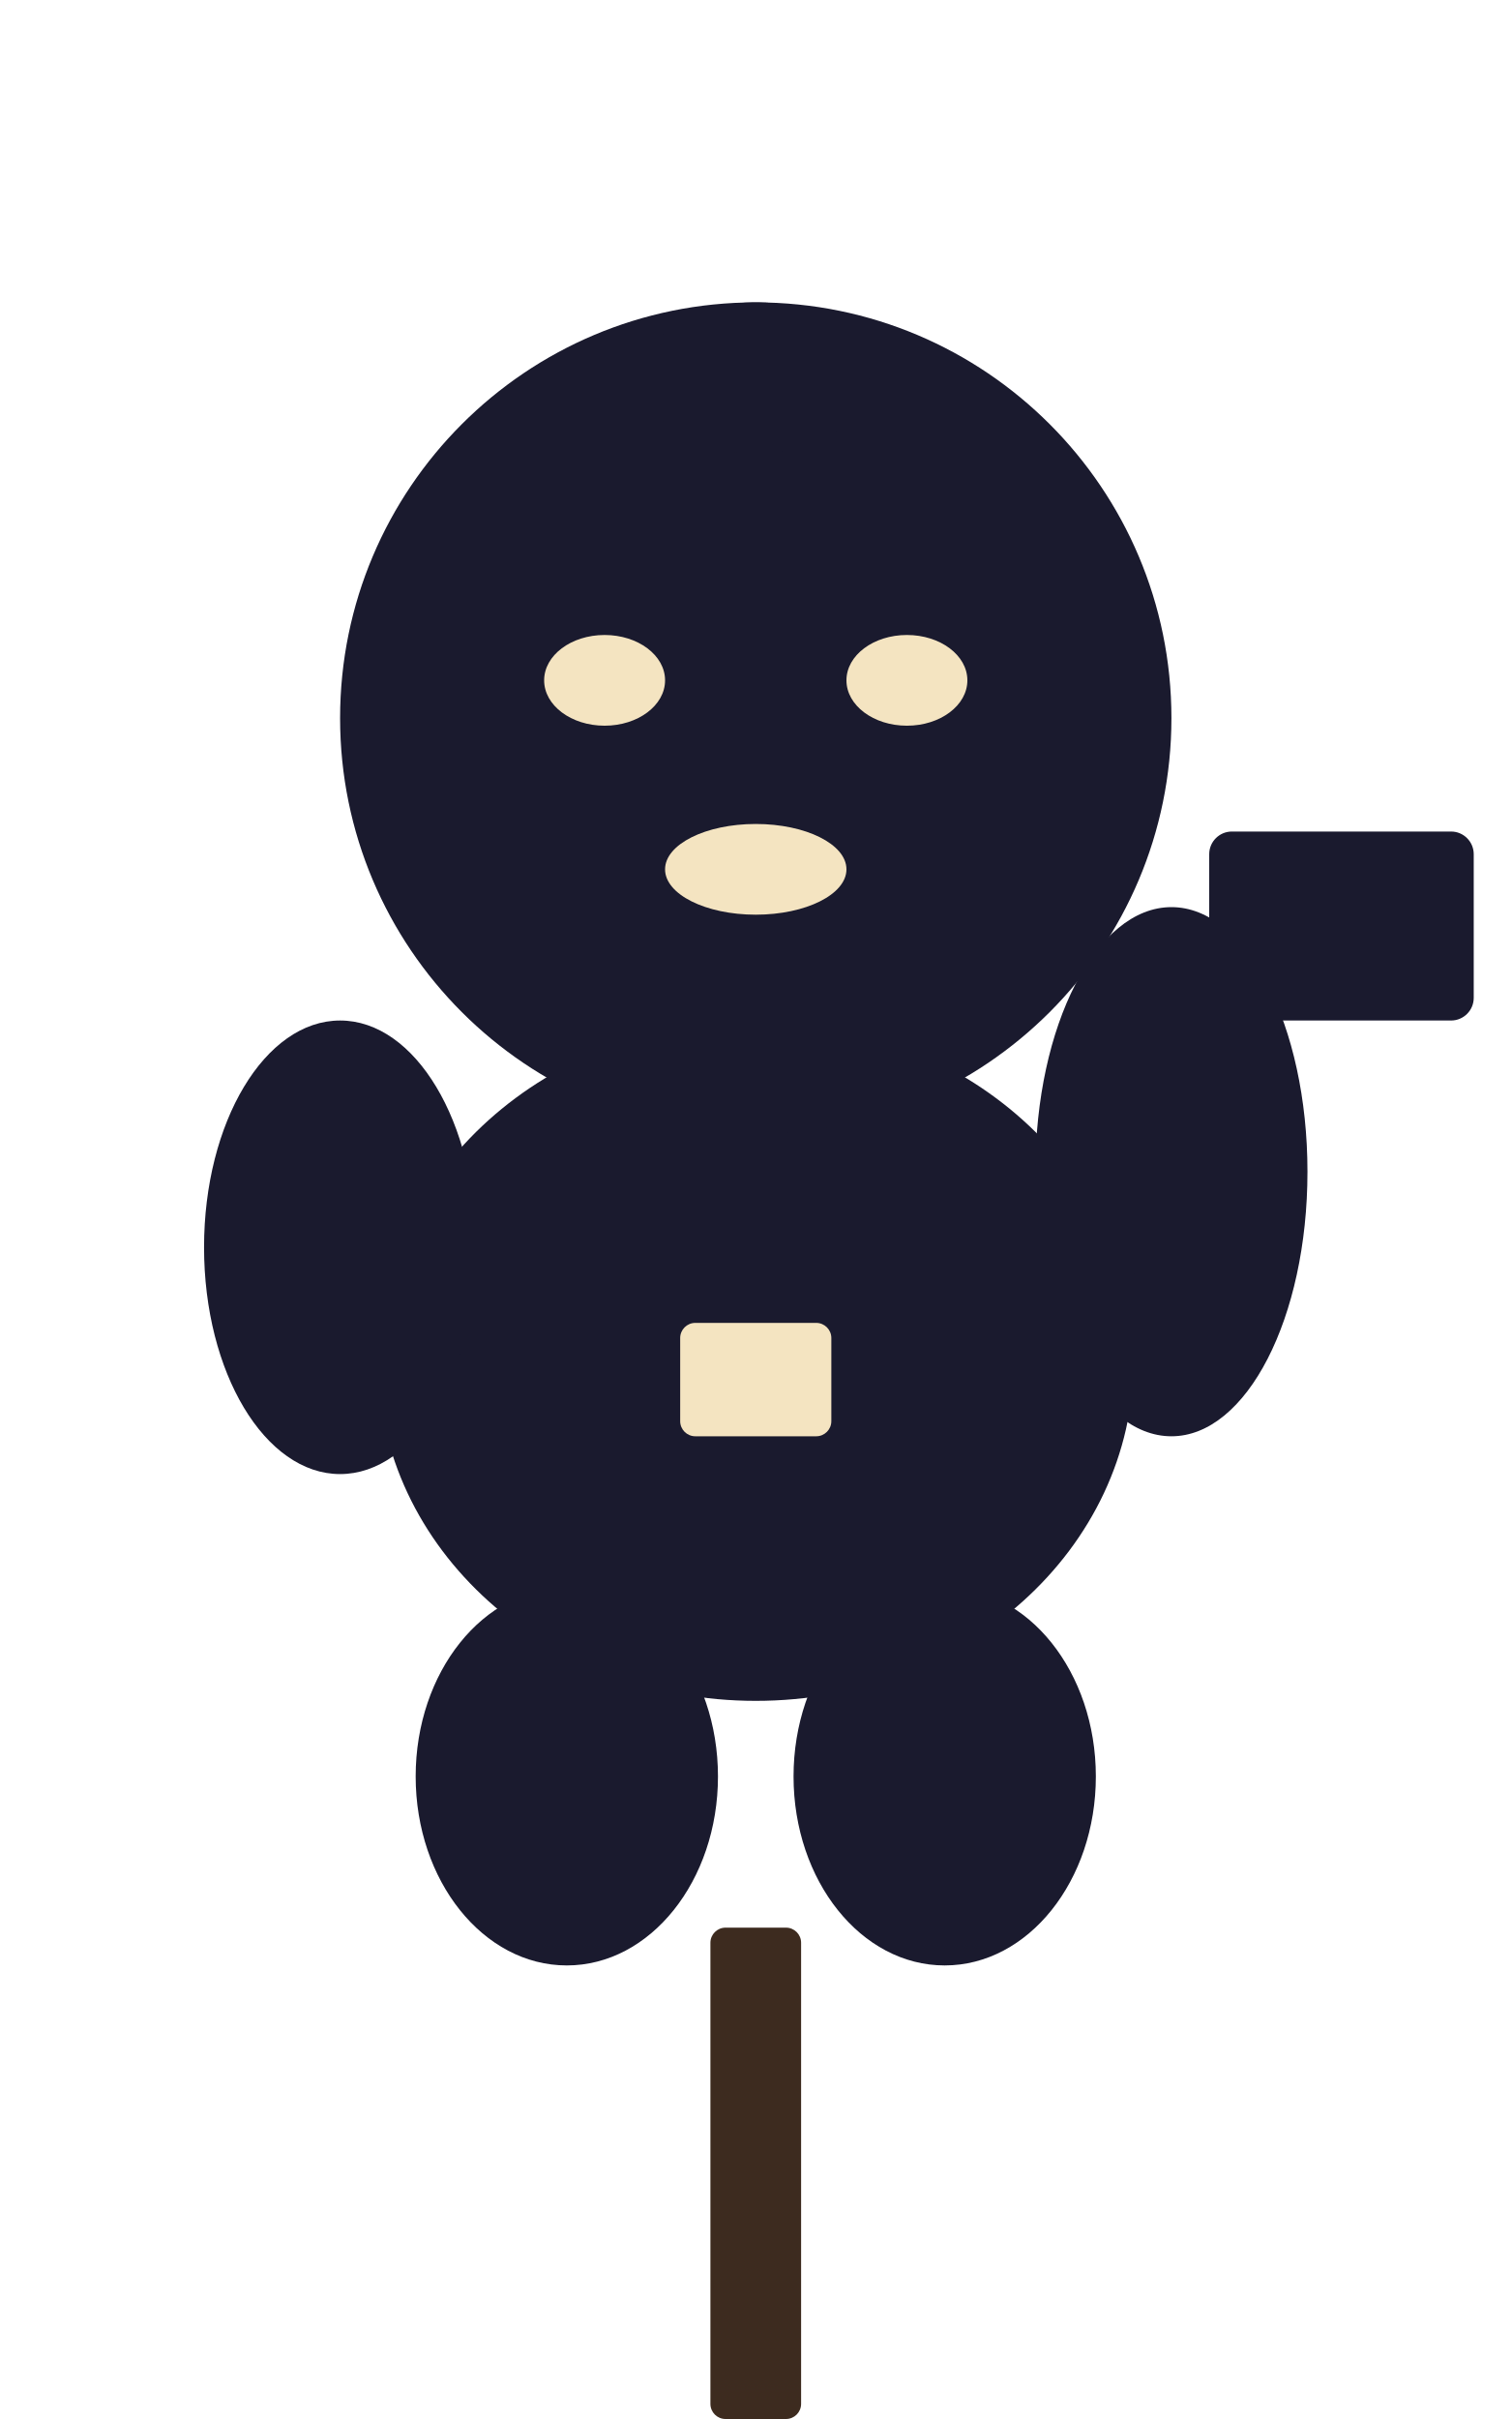
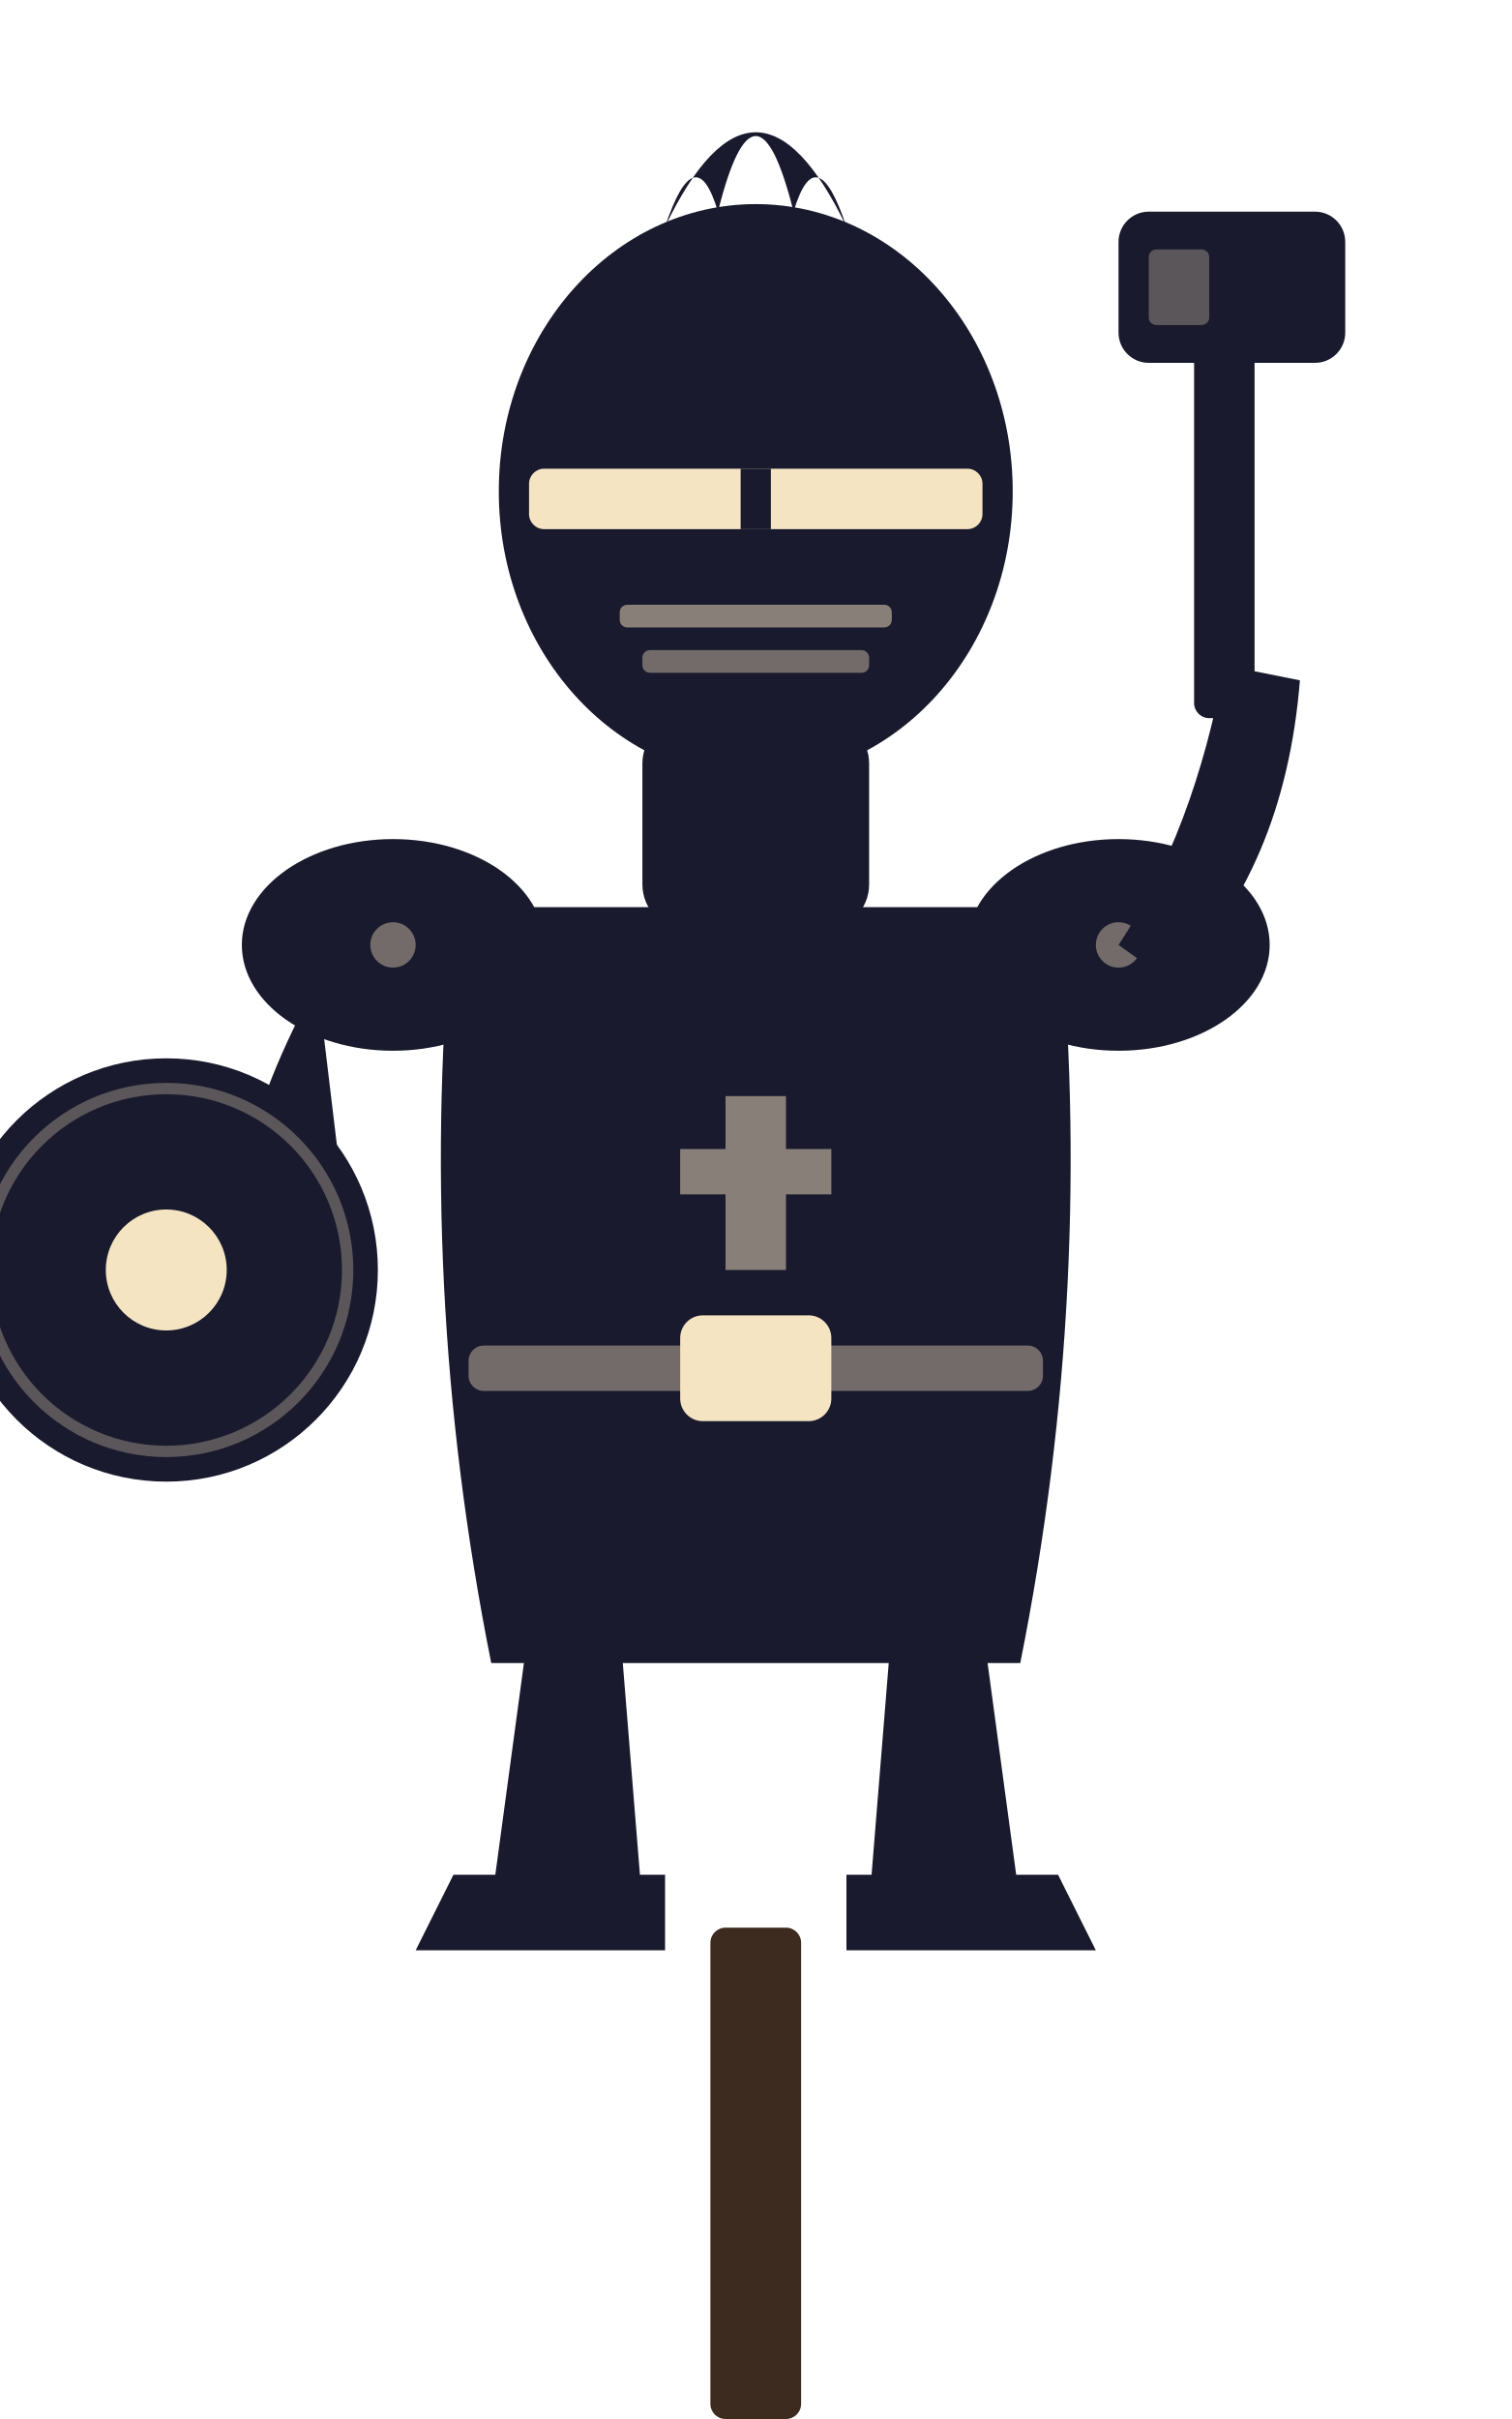
<svg xmlns="http://www.w3.org/2000/svg" viewBox="0 0 200 320">
  <rect x="94" y="255" width="12" height="65" fill="#3D2B1F" rx="2" />
-   <ellipse cx="100" cy="180" rx="50" ry="45" fill="#1A1A2E" />
-   <circle cx="100" cy="95" r="55" fill="#1A1A2E" />
-   <ellipse cx="100" cy="50" rx="15" ry="10" fill="#1A1A2E" />
-   <ellipse cx="45" cy="165" rx="18" ry="30" fill="#1A1A2E" />
-   <ellipse cx="155" cy="155" rx="18" ry="35" fill="#1A1A2E" />
-   <rect x="160" y="110" width="35" height="25" rx="3" fill="#1A1A2E" />
-   <rect x="150" y="125" width="15" height="45" rx="2" fill="#1A1A2E" />
-   <ellipse cx="75" cy="235" rx="20" ry="25" fill="#1A1A2E" />
-   <ellipse cx="125" cy="235" rx="20" ry="25" fill="#1A1A2E" />
+   <path d="M70 215 L65 252 L85 252 L82 215 Z" fill="#1A1A2E" />
+   <path d="M118 215 L115 252 L135 252 L130 215 Z" fill="#1A1A2E" />
+   <path d="M60 248 L88 248 L88 258 L55 258 Z" fill="#1A1A2E" />
+   <path d="M112 248 L140 248 L145 258 L112 258 Z" fill="#1A1A2E" />
+   <path d="M60 120 Q55 170 65 220 L135 220 Q145 170 140 120 Z" fill="#1A1A2E" />
+   <rect x="62" y="178" width="76" height="6" rx="2" fill="#F4E4C1" opacity="0.4" />
+   <rect x="90" y="174" width="20" height="14" rx="3" fill="#F4E4C1" />
+   <ellipse cx="52" cy="125" rx="20" ry="14" fill="#1A1A2E" />
+   <ellipse cx="148" cy="125" rx="20" ry="14" fill="#1A1A2E" />
+   <circle cx="52" cy="125" r="3" fill="#F4E4C1" opacity="0.4" />
+   <circle cx="148" cy="125" r="3" fill="#F4E4C1" opacity="0.4" />
+   <path d="M42 130 Q28 155 30 180 Q31 188 38 184 Q40 170 45 155 Z" fill="#1A1A2E" />
+   <circle cx="22" cy="168" r="28" fill="#1A1A2E" />
+   <circle cx="22" cy="168" r="8" fill="#F4E4C1" />
+   <circle cx="22" cy="168" r="24" fill="none" stroke="#F4E4C1" stroke-width="1.5" opacity="0.3" />
+   <path d="M155 130 Q170 115 172 90 L162 88 Q158 110 148 125 Z" fill="#1A1A2E" />
+   <rect x="158" y="40" width="8" height="55" rx="2" fill="#1A1A2E" />
+   <rect x="148" y="28" width="30" height="20" rx="4" fill="#1A1A2E" />
+   <rect x="152" y="33" width="8" height="10" rx="1" fill="#F4E4C1" opacity="0.3" />
+   <rect x="85" y="95" width="30" height="28" rx="6" fill="#1A1A2E" />
+   <ellipse cx="100" cy="65" rx="34" ry="38" fill="#1A1A2E" />
+   <path d="M95 28 Q100 8 105 28 Q108 18 112 30 Q100 5 88 30 Q92 18 95 28" fill="#1A1A2E" />
  <g id="aldric-eyes">
-     <ellipse cx="80" cy="90" rx="8" ry="6" fill="#F4E4C1" />
-     <ellipse cx="120" cy="90" rx="8" ry="6" fill="#F4E4C1" />
+     <rect x="70" y="62" width="60" height="8" rx="2" fill="#F4E4C1" />
+     <rect x="98" y="62" width="4" height="8" fill="#1A1A2E" />
  </g>
  <g id="aldric-mouth">
-     <ellipse cx="100" cy="115" rx="12" ry="6" fill="#F4E4C1" />
+     <rect x="82" y="80" width="36" height="3" rx="1" fill="#F4E4C1" opacity="0.5" />
+     <rect x="85" y="86" width="30" height="3" rx="1" fill="#F4E4C1" opacity="0.4" />
  </g>
-   <rect x="90" y="175" width="20" height="15" rx="2" fill="#F4E4C1" />
+   <path d="M96 145 L104 145 L104 152 L110 152 L110 158 L104 158 L104 168 L96 168 L96 158 L90 158 L90 152 L96 152 Z" fill="#F4E4C1" opacity="0.5" />
</svg>
